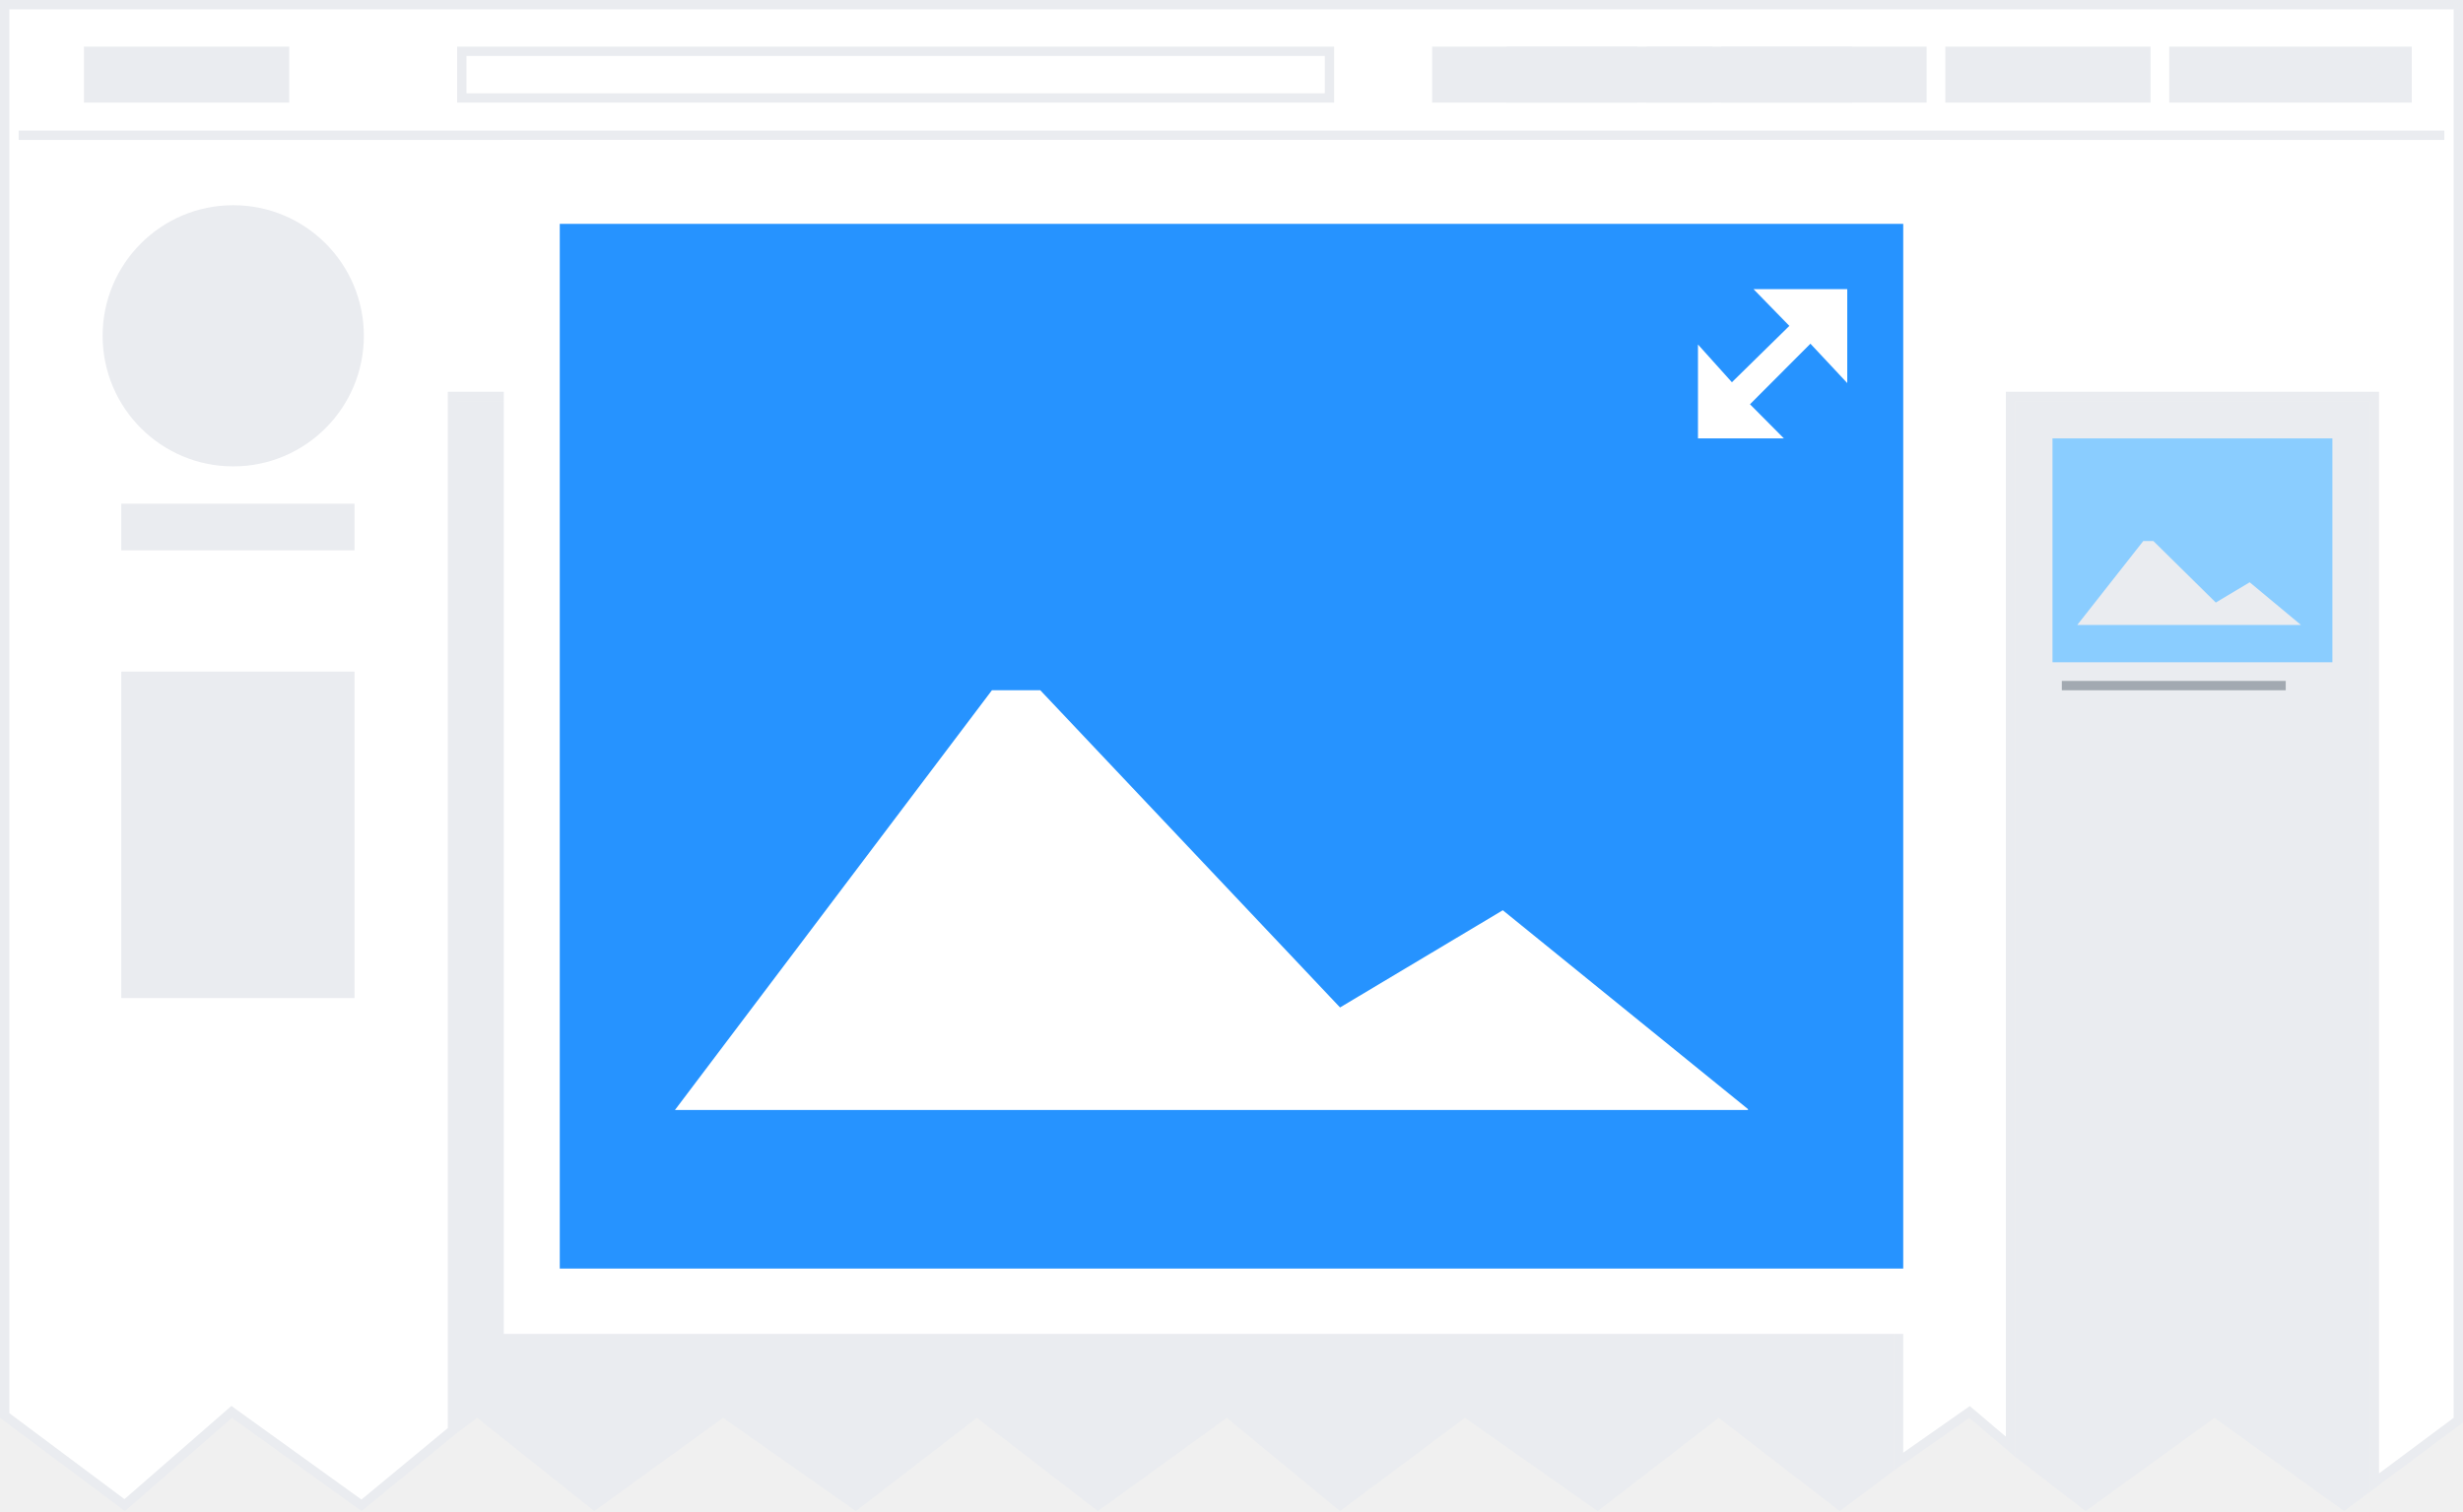
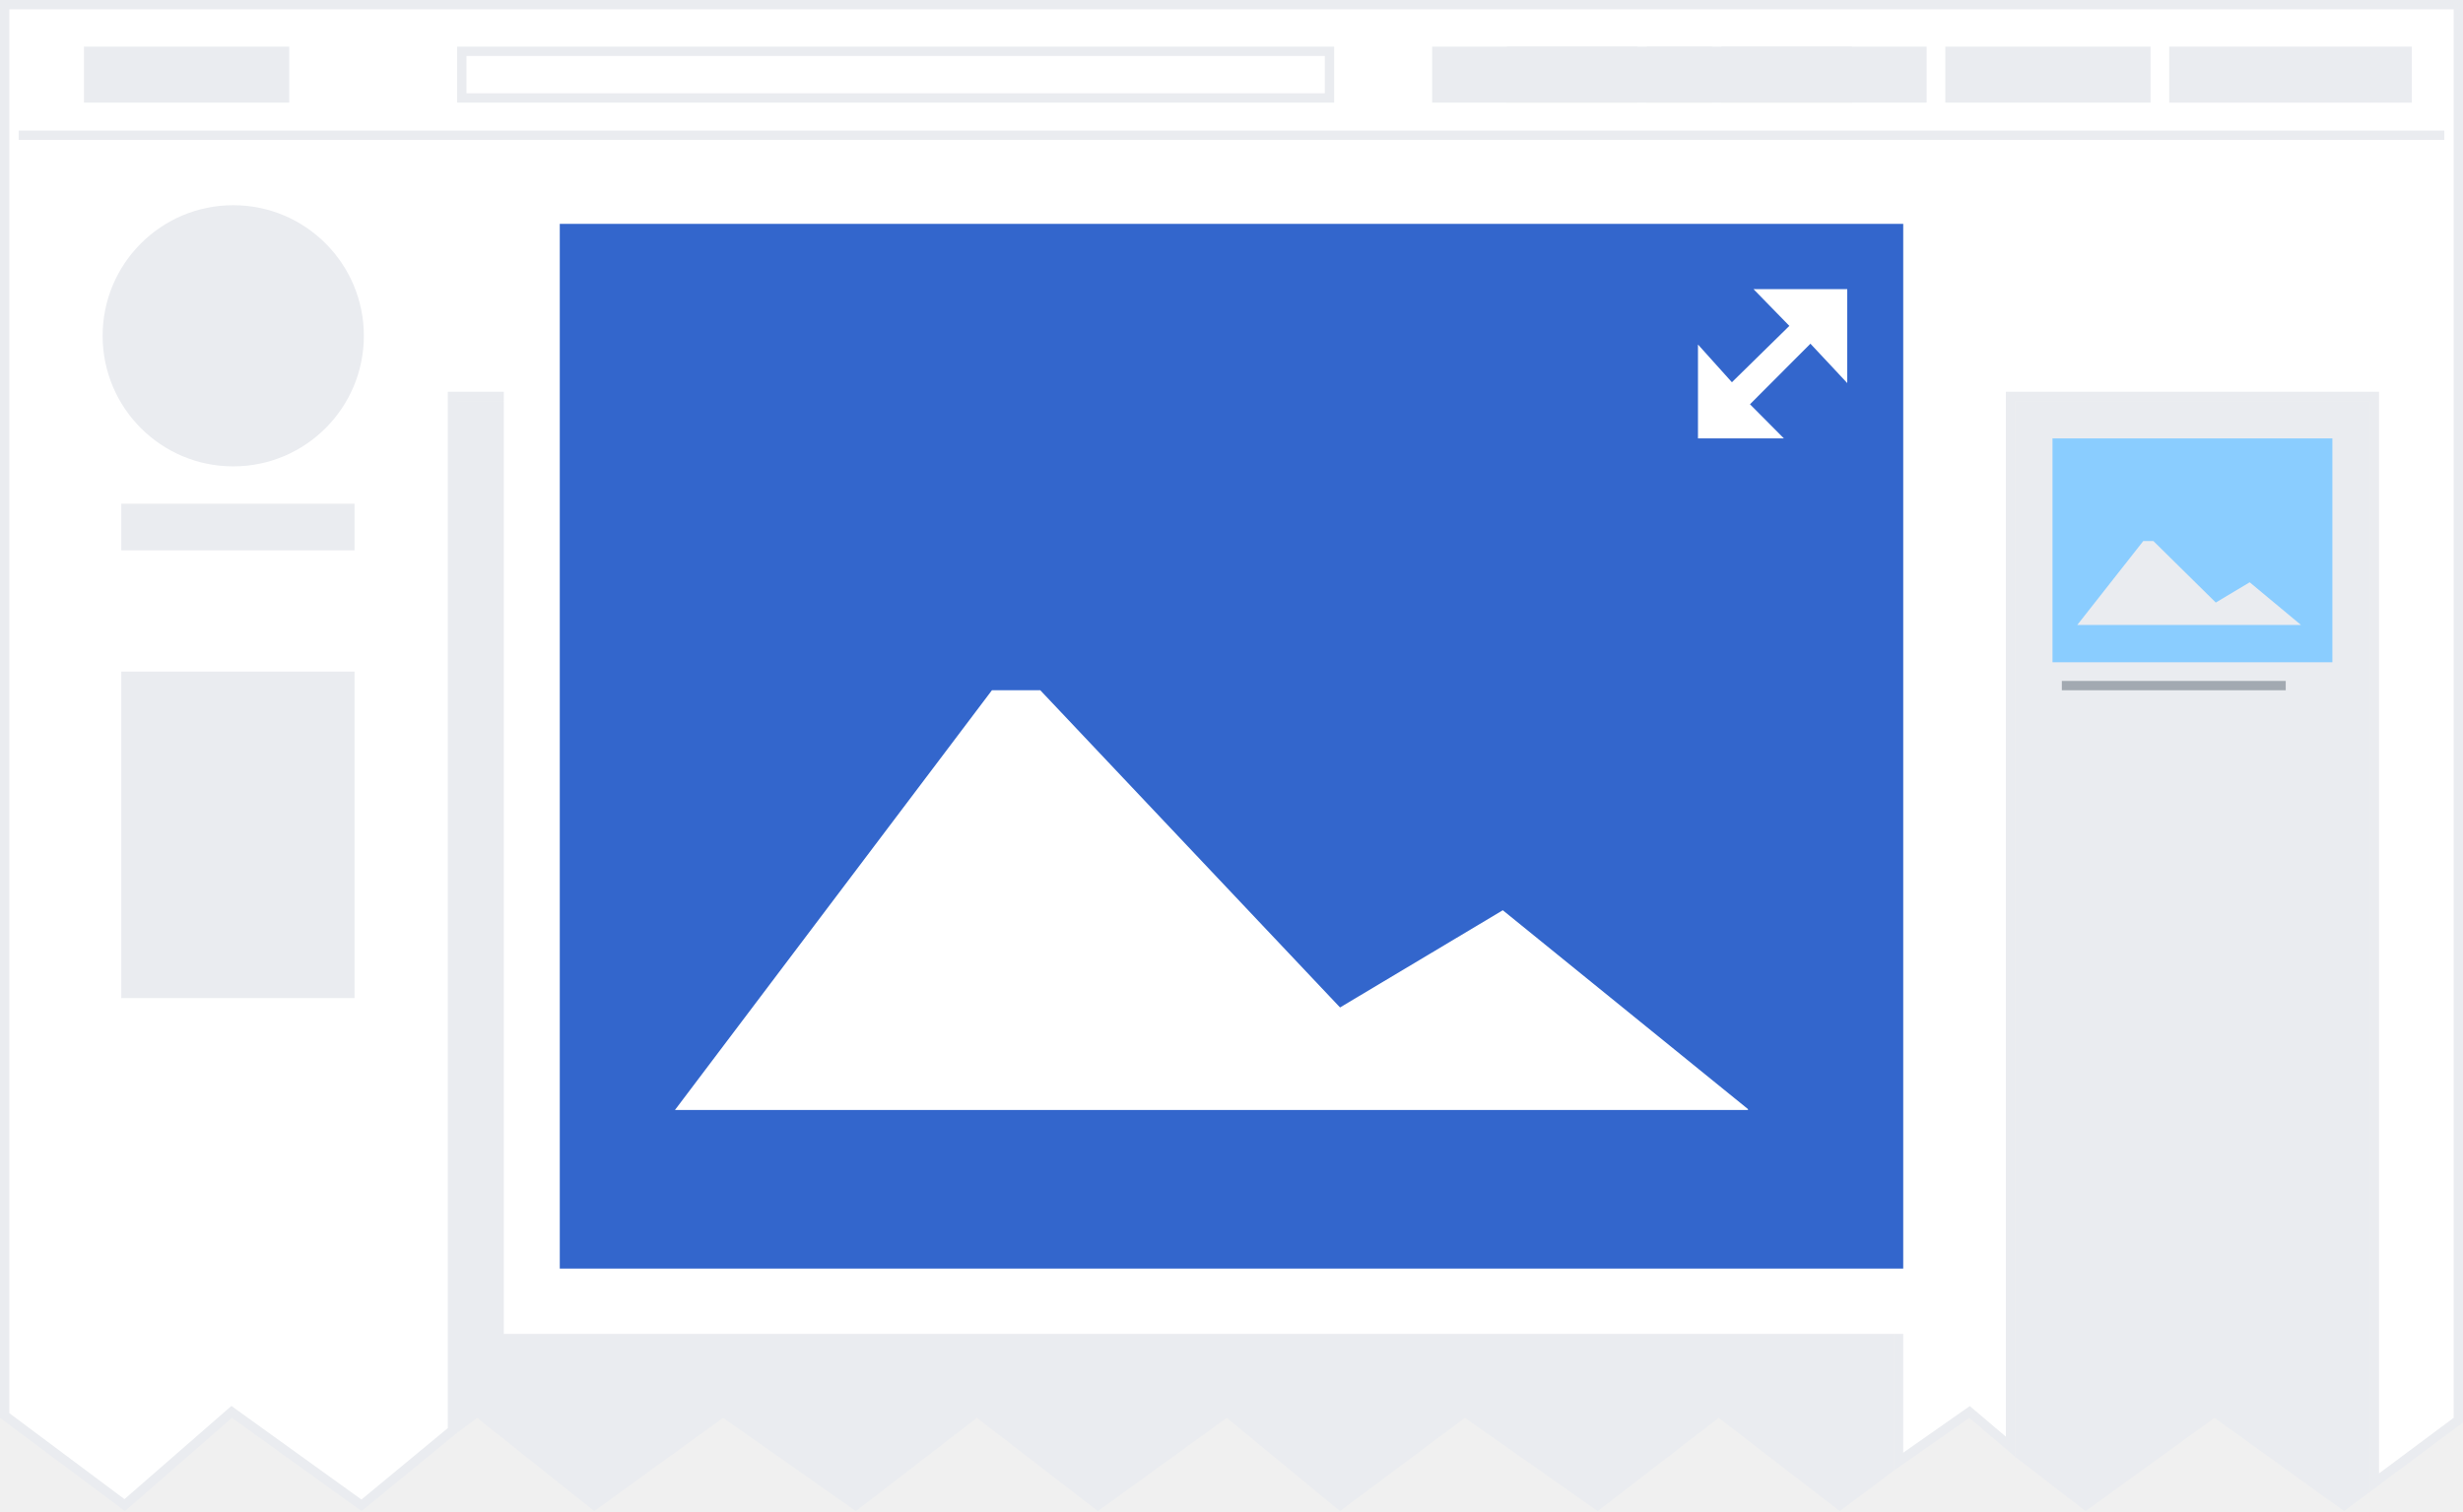
- <svg xmlns="http://www.w3.org/2000/svg" xmlns:xlink="http://www.w3.org/1999/xlink" version="1.2" baseProfile="tiny" id="Layer_1" width="264px" height="162px" viewBox="0 0 264 162">
+ <svg xmlns="http://www.w3.org/2000/svg" xmlns:xlink="http://www.w3.org/1999/xlink" width="264" height="162" viewBox="0 0 264 162">
  <defs>
-     <rect id="r" x="0" y="5" fill="#eaecf0" width="22" height="6" />
+     <path id="a" fill="#eaecf0" d="M0 5h22v6H0z" />
  </defs>
-   <polygon fill="white" points="24.833,151.362 13.366,161.357 0.5,151.749 0.5,0.5 263.5,0.5 263.5,152.249 254.5,158.954 254.5,42.5 215.5,42.5 215.5,155.1 211.107,151.369 203.5,156.699 203.5,42.5 48.5,42.5 48.5,153.349 38.749,161.38" />
-   <path fill="#eaecf0" d="M263,1v150.998l-8,5.96V43v-1h-1h-38h-1v1v111.019l-3.274-2.779l-0.589-0.499l-0.633,0.44L204,155.738V43v-1h-1H49h-1v1v110.099l-9.257,7.661l-13.295-9.569l-0.644-0.465l-0.598,0.521l-10.864,9.47L1,151.499V1H263 M264,0H0v152l13.391,10l11.473-10l13.891,10L49,153.6V43h154v114.66l8.078-5.66l4.922,4.18V43h38v116.95l10-7.45V0L264,0z" />
-   <path fill="#eaecf0" d="M203,157.66V43H49v110.6l2.145-1.6L63.7,162l13.809-10l14.229,10l12.972-10l12.973,10l13.811-10l12.136,10l13.391-10l14.229,10l12.972-10l12.974,10L203,157.66z" />
-   <path fill="#eaecf0" d="M11,36c0-7.732,6.268-14,14-14s14,6.268,14,14s-6.268,14-14,14S11,43.732,11,36z" />
-   <path fill="#eaecf0" d="M254,159.95V43h-38v113.18l7.551,5.82l13.811-10l13.891,10L254,159.95z" />
-   <path fill="#eaecf0" d="M38,107V72H13v35H38z" />
-   <path fill="#eaecf0" d="M232.51,5h26v6h-26V5z" />
-   <use xlink:href="#r" x="208.51" />
-   <path fill="#eaecf0" d="M142,6v4H50V6H142 M143,5H49v6h94V5L143,5z" />
-   <use xlink:href="#r" x="184.51" />
-   <use xlink:href="#r" x="161.51" width="13" />
-   <use xlink:href="#r" x="176.51" width="6" />
-   <use xlink:href="#r" x="153.51" width="6" />
-   <use xlink:href="#r" x="9" width="32" />
-   <path fill="#eaecf0" stroke="#eaecf0" d="M2,14.5h260" />
-   <path fill="#a2a9b1" d="M221,73h24v1h-24V73z" />
-   <use x="52" y="2" width="2" height="2" />
-   <path fill="#eaecf0" d="M38,59v-5H13v5H38z" />
-   <path fill="#8ACDFF" d="M250,47h-30v24h30V47z M229.732,58h1.08l6.69,6.596l3.634-2.172l5.477,4.557V67h-23.959L229.732,58z" />
-   <path fill="white" d="M54,15h155v128H54V15z" />
-   <path fill="#2693FF" d="M204,24H60v112h144V24z M106.321,74h5.184l32.129,34.005l17.446-10.42l26.28,21.317V119H72.343L106.321,74z" />
-   <path fill="white" d="M191.795,34.937L187.955,31H198v10.067l-3.948-4.221l-6.478,6.494L191.21,47H182V36.933l3.637,4.046L191.795,34.937z" />
+   <path fill="#fff" d="M24.833 151.362l-11.467 9.995L.5 151.749V.5h263v151.749l-9 6.705V42.5h-39v112.6l-4.393-3.731-7.607 5.33V42.5h-155v110.849l-9.751 8.031" />
+   <path fill="#eaecf0" d="M263 1v150.998l-8 5.96V42h-40v112.019l-3.274-2.779-.589-.499-.633.44-6.504 4.557V42H48v111.099l-9.257 7.661-13.295-9.569-.644-.465-.598.521-10.864 9.47L1 151.499V1h262m1-1H0v152l13.391 10 11.473-10 13.891 10L49 153.6V43h154v114.66l8.078-5.66 4.922 4.18V43h38v116.95l10-7.45V0z" />
+   <path fill="#eaecf0" d="M203 157.66V43H49v110.6l2.145-1.6L63.7 162l13.809-10 14.229 10 12.972-10 12.973 10 13.811-10 12.136 10 13.391-10 14.229 10 12.972-10 12.974 10 5.804-4.34zM11 36c0-7.732 6.268-14 14-14s14 6.268 14 14-6.268 14-14 14-14-6.268-14-14zm243 123.95V43h-38v113.18l7.551 5.82 13.811-10 13.891 10 2.747-2.05zM38 107V72H13v35h25zM232.51 5h26v6h-26V5z" />
+   <use x="208.51" xlink:href="#a" />
+   <path fill="#eaecf0" d="M142 6v4H50V6h92m1-1H49v6h94V5z" />
+   <use x="184.51" xlink:href="#a" />
+   <use width="13" x="161.51" xlink:href="#a" />
+   <use width="6" x="176.51" xlink:href="#a" />
+   <use width="6" x="153.51" xlink:href="#a" />
+   <use width="32" x="9" xlink:href="#a" />
+   <path fill="#eaecf0" stroke="#eaecf0" d="M2 14.5h260" />
+   <path fill="#a2a9b1" d="M221 73h24v1h-24v-1z" />
+   <use width="2" height="2" x="52" y="2" />
+   <path fill="#eaecf0" d="M38 59v-5H13v5h25z" />
+   <path fill="#8acdff" d="M250 47h-30v24h30V47zm-20.268 11h1.08l6.69 6.596 3.634-2.172 5.477 4.557V67h-23.959l7.078-9z" />
+   <path fill="#fff" d="M54 15h155v128H54V15z" />
+   <path fill="#36c" d="M204 24H60v112h144V24zm-97.679 50h5.184l32.129 34.005 17.446-10.42 26.28 21.317V119H72.343l33.978-45z" />
+   <path fill="#fff" d="M191.795 34.937L187.955 31H198v10.067l-3.948-4.221-6.478 6.494L191.21 47H182V36.933l3.637 4.046 6.158-6.042z" />
</svg>
